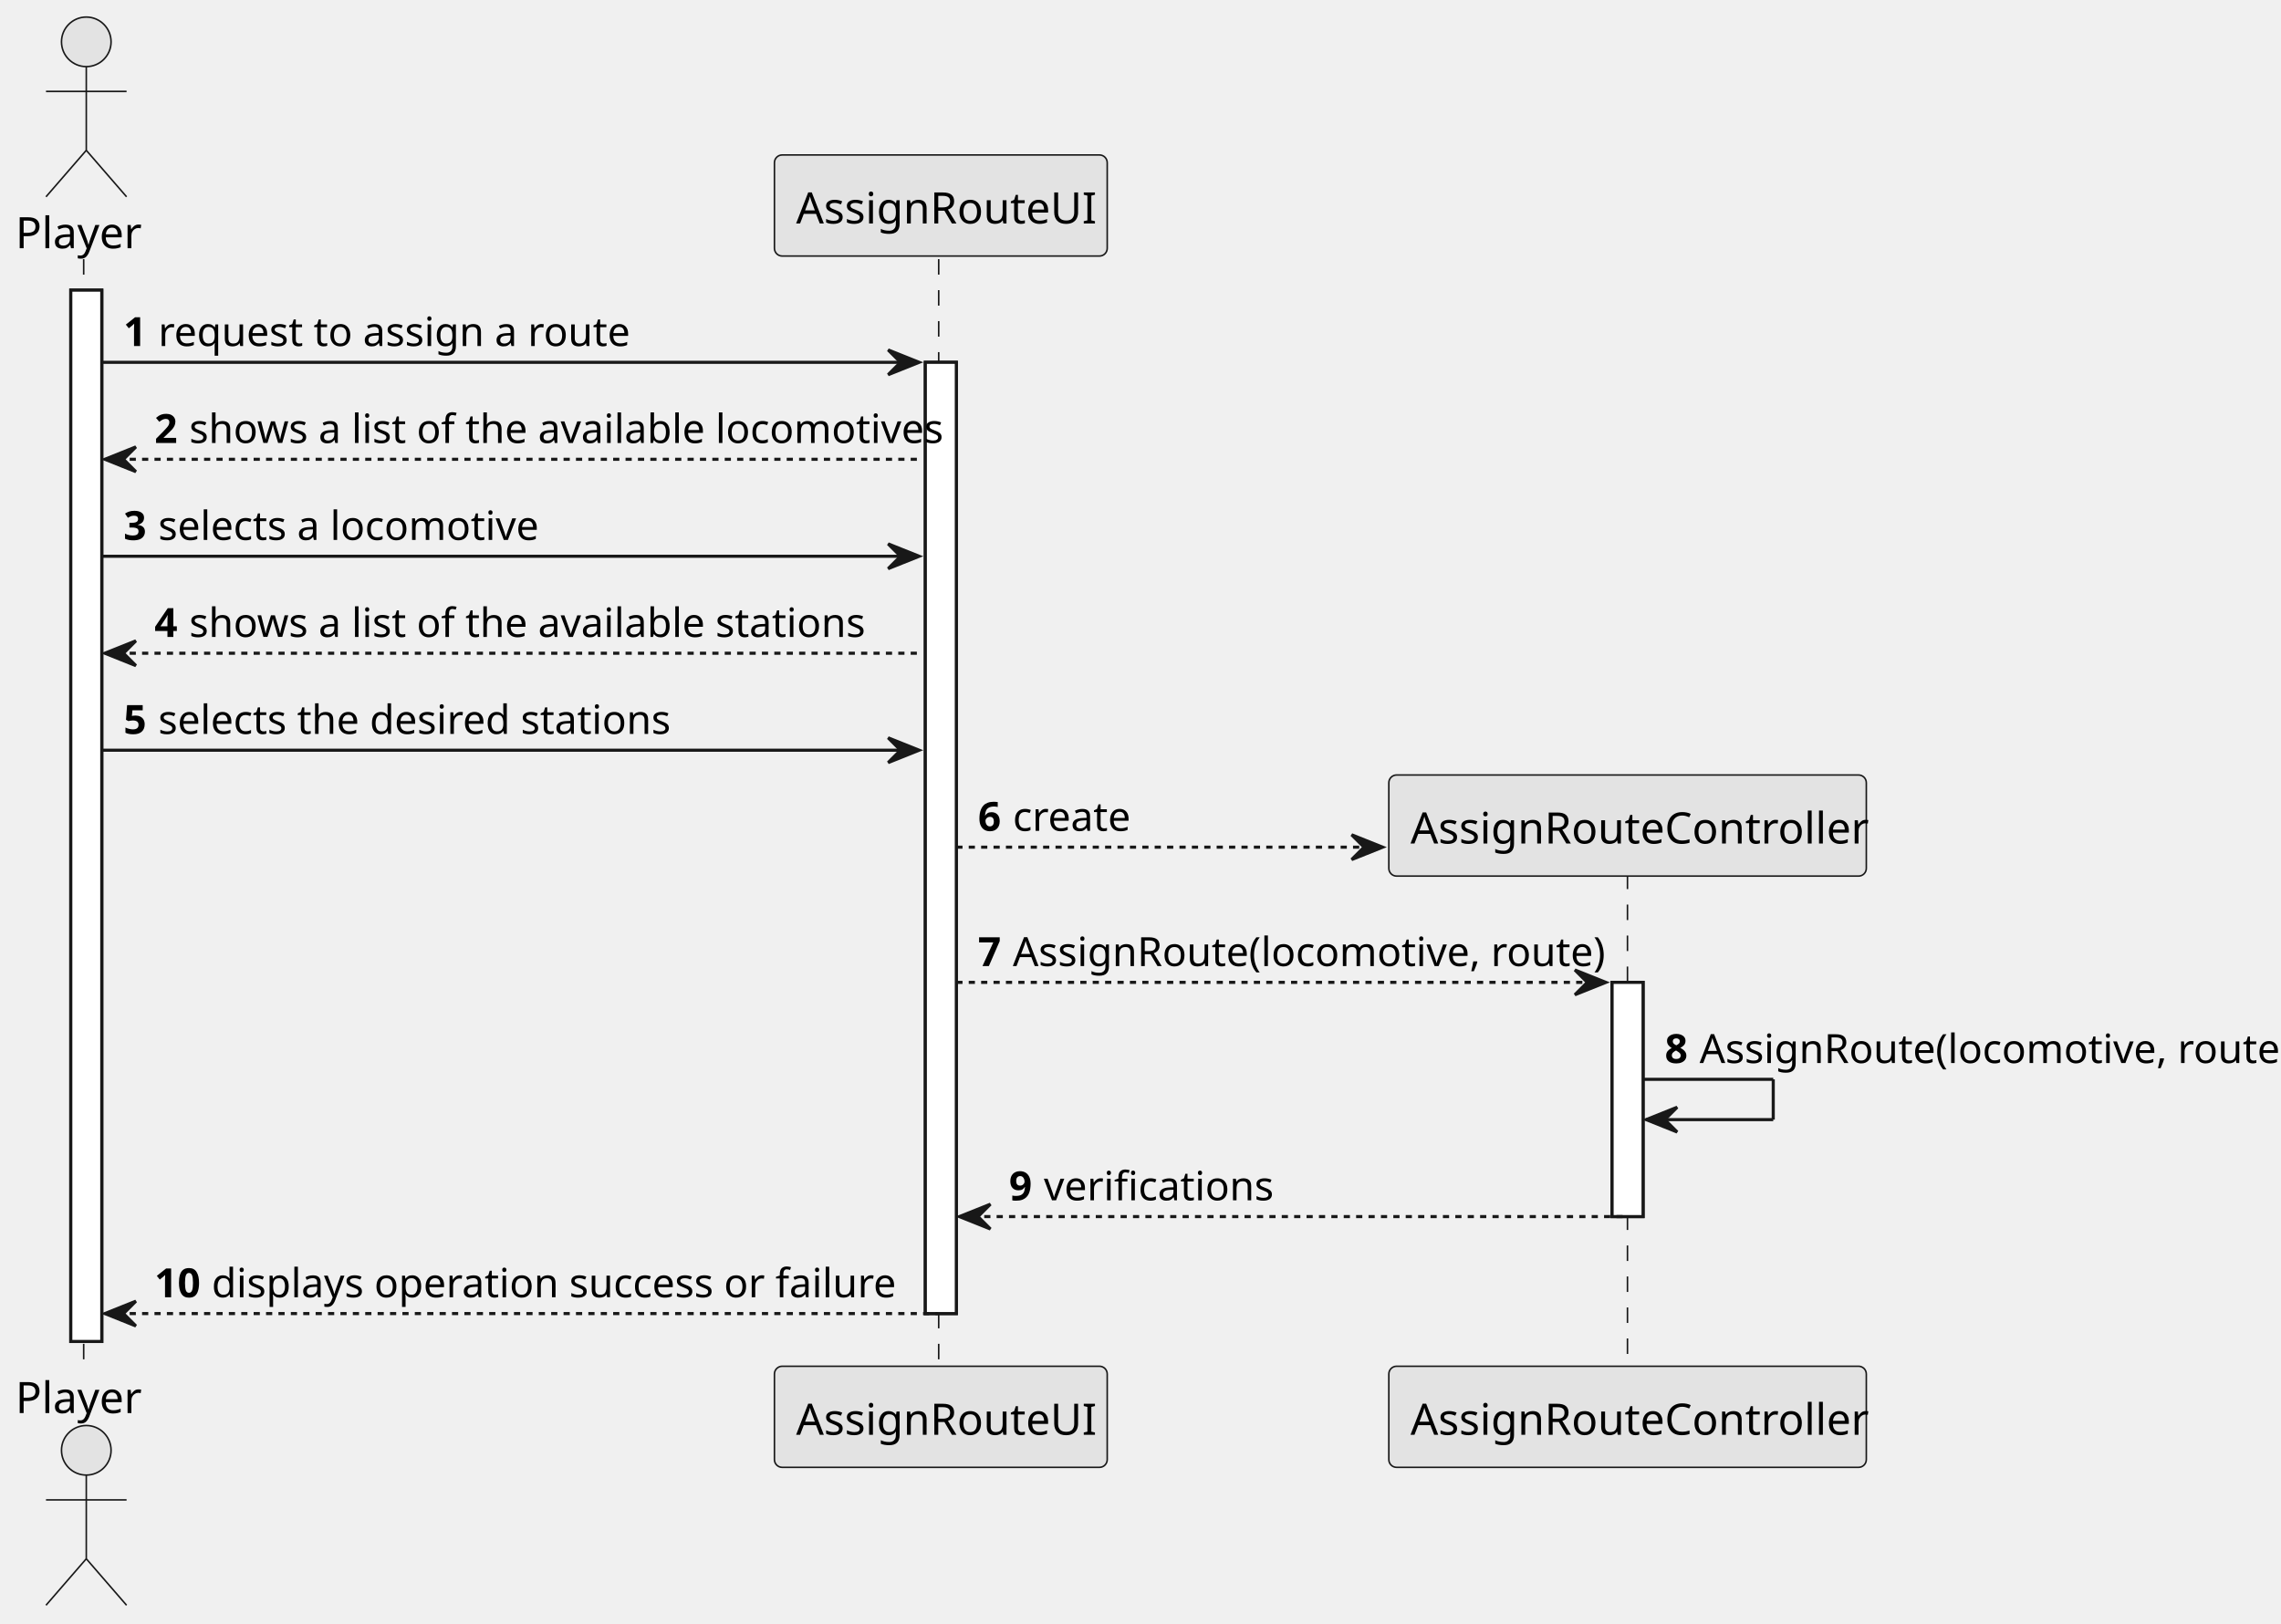
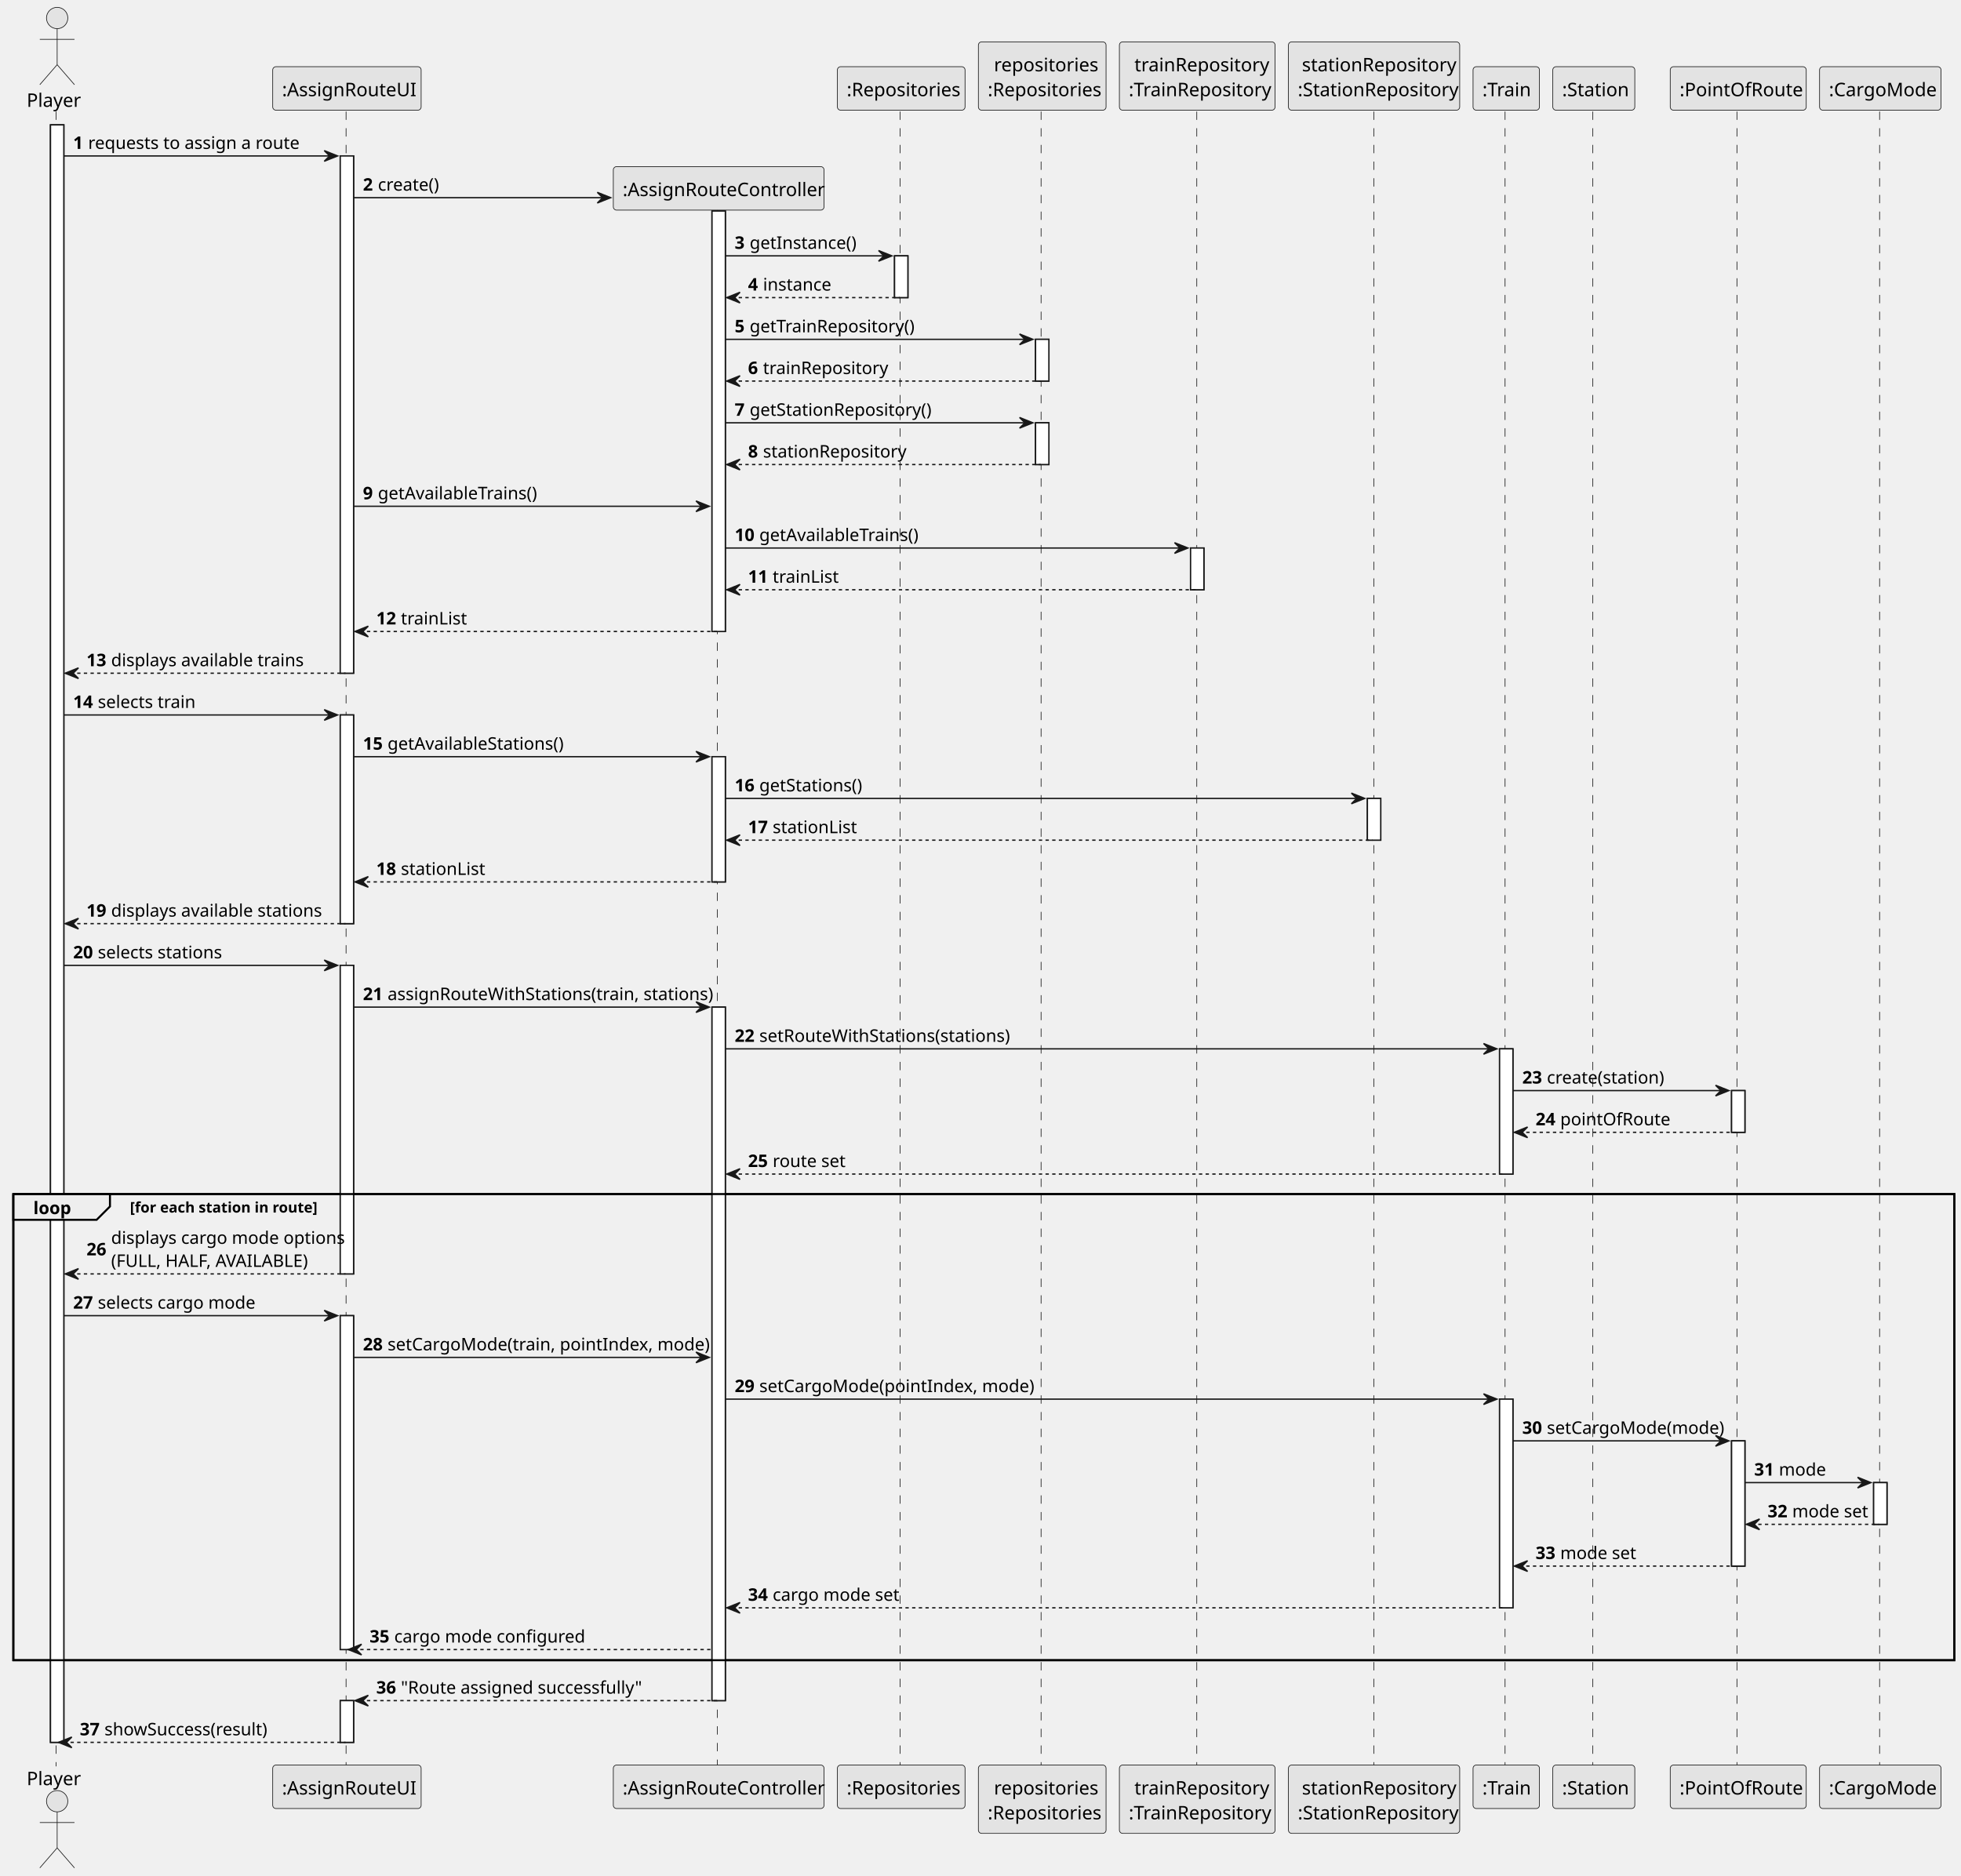
- <svg xmlns="http://www.w3.org/2000/svg" contentStyleType="text/css" height="524px" preserveAspectRatio="none" style="width:736px;height:524px;background:#FFFFFF;" version="1.1" viewBox="0 0 736 524" width="736px" zoomAndPan="magnify">
+ <svg xmlns="http://www.w3.org/2000/svg" contentStyleType="text/css" height="1125.6px" preserveAspectRatio="none" style="width:1176px;height:1125px;background:#FFFFFF;" version="1.1" viewBox="0 0 1176 1125" width="1176.8px" zoomAndPan="magnify">
  <defs />
  <g>
-     <rect fill="#FFFFFF" height="339.24" style="stroke:#181818;stroke-width:1.0;" width="10" x="22.841" y="93.621" />
-     <rect fill="#FFFFFF" height="306.949" style="stroke:#181818;stroke-width:1.0;" width="10" x="298.574" y="116.912" />
-     <rect fill="#FFFFFF" height="75.582" style="stroke:#181818;stroke-width:1.0;" width="10" x="520.163" y="316.988" />
-     <line style="stroke:#181818;stroke-width:0.5;stroke-dasharray:5.0,5.0;" x1="27" x2="27" y1="83.621" y2="441.861" />
-     <line style="stroke:#181818;stroke-width:0.5;stroke-dasharray:5.0,5.0;" x1="302.884" x2="302.884" y1="83.621" y2="441.861" />
-     <line style="stroke:#181818;stroke-width:0.5;stroke-dasharray:5.0,5.0;" x1="525.128" x2="525.128" y1="281.887" y2="441.861" />
-     <text fill="#000000" font-family="sans-serif" font-size="14" lengthAdjust="spacing" textLength="39.683" x="5" y="80.107">Player</text>
-     <ellipse cx="27.841" cy="13.5" fill="#E3E3E3" rx="8" ry="8" style="stroke:#181818;stroke-width:0.5;" />
-     <path d="M27.841,21.5 L27.841,48.5 M14.841,29.5 L40.841,29.5 M27.841,48.5 L14.841,63.5 M27.841,48.5 L40.841,63.5 " fill="none" style="stroke:#181818;stroke-width:0.5;" />
-     <text fill="#000000" font-family="sans-serif" font-size="14" lengthAdjust="spacing" textLength="39.683" x="5" y="455.969">Player</text>
-     <ellipse cx="27.841" cy="467.982" fill="#E3E3E3" rx="8" ry="8" style="stroke:#181818;stroke-width:0.5;" />
-     <path d="M27.841,475.982 L27.841,502.982 M14.841,483.982 L40.841,483.982 M27.841,502.982 L14.841,517.982 M27.841,502.982 L40.841,517.982 " fill="none" style="stroke:#181818;stroke-width:0.5;" />
-     <rect fill="#E3E3E3" height="32.621" rx="2.5" ry="2.5" style="stroke:#181818;stroke-width:0.5;" width="107.379" x="249.884" y="50" />
-     <text fill="#000000" font-family="sans-serif" font-size="14" lengthAdjust="spacing" textLength="93.379" x="256.884" y="72.107">AssignRouteUI</text>
-     <rect fill="#E3E3E3" height="32.621" rx="2.5" ry="2.5" style="stroke:#181818;stroke-width:0.5;" width="107.379" x="249.884" y="440.861" />
-     <text fill="#000000" font-family="sans-serif" font-size="14" lengthAdjust="spacing" textLength="93.379" x="256.884" y="462.969">AssignRouteUI</text>
-     <rect fill="#E3E3E3" height="32.621" rx="2.5" ry="2.5" style="stroke:#181818;stroke-width:0.5;" width="154.068" x="448.128" y="440.861" />
-     <text fill="#000000" font-family="sans-serif" font-size="14" lengthAdjust="spacing" textLength="140.068" x="455.128" y="462.969">AssignRouteController</text>
-     <rect fill="#FFFFFF" height="339.24" style="stroke:#181818;stroke-width:1.0;" width="10" x="22.841" y="93.621" />
-     <rect fill="#FFFFFF" height="306.949" style="stroke:#181818;stroke-width:1.0;" width="10" x="298.574" y="116.912" />
-     <rect fill="#FFFFFF" height="75.582" style="stroke:#181818;stroke-width:1.0;" width="10" x="520.163" y="316.988" />
-     <polygon fill="#181818" points="286.574,112.912,296.574,116.912,286.574,120.912,290.574,116.912" style="stroke:#181818;stroke-width:1.0;" />
-     <line style="stroke:#181818;stroke-width:1.0;" x1="32.841" x2="292.574" y1="116.912" y2="116.912" />
-     <text fill="#000000" font-family="sans-serif" font-size="13" font-weight="bold" lengthAdjust="spacing" textLength="7.23" x="39.841" y="111.649">1</text>
-     <text fill="#000000" font-family="sans-serif" font-size="13" lengthAdjust="spacing" textLength="143.089" x="51.071" y="111.649">request to assign a route</text>
-     <polygon fill="#181818" points="43.841,144.203,33.841,148.203,43.841,152.203,39.841,148.203" style="stroke:#181818;stroke-width:1.0;" />
-     <line style="stroke:#181818;stroke-width:1.0;stroke-dasharray:2.0,2.0;" x1="37.841" x2="297.574" y1="148.203" y2="148.203" />
-     <text fill="#000000" font-family="sans-serif" font-size="13" font-weight="bold" lengthAdjust="spacing" textLength="7.23" x="49.841" y="142.94">2</text>
-     <text fill="#000000" font-family="sans-serif" font-size="13" lengthAdjust="spacing" textLength="230.502" x="61.071" y="142.94">shows a list of the available locomotives</text>
-     <polygon fill="#181818" points="286.574,175.494,296.574,179.494,286.574,183.494,290.574,179.494" style="stroke:#181818;stroke-width:1.0;" />
-     <line style="stroke:#181818;stroke-width:1.0;" x1="32.841" x2="292.574" y1="179.494" y2="179.494" />
-     <text fill="#000000" font-family="sans-serif" font-size="13" font-weight="bold" lengthAdjust="spacing" textLength="7.23" x="39.841" y="174.231">3</text>
-     <text fill="#000000" font-family="sans-serif" font-size="13" lengthAdjust="spacing" textLength="117.051" x="51.071" y="174.231">selects a locomotive</text>
-     <polygon fill="#181818" points="43.841,206.785,33.841,210.785,43.841,214.785,39.841,210.785" style="stroke:#181818;stroke-width:1.0;" />
-     <line style="stroke:#181818;stroke-width:1.0;stroke-dasharray:2.0,2.0;" x1="37.841" x2="297.574" y1="210.785" y2="210.785" />
-     <text fill="#000000" font-family="sans-serif" font-size="13" font-weight="bold" lengthAdjust="spacing" textLength="7.23" x="49.841" y="205.523">4</text>
-     <text fill="#000000" font-family="sans-serif" font-size="13" lengthAdjust="spacing" textLength="206.667" x="61.071" y="205.523">shows a list of the available stations</text>
-     <polygon fill="#181818" points="286.574,238.076,296.574,242.076,286.574,246.076,290.574,242.076" style="stroke:#181818;stroke-width:1.0;" />
-     <line style="stroke:#181818;stroke-width:1.0;" x1="32.841" x2="292.574" y1="242.076" y2="242.076" />
-     <text fill="#000000" font-family="sans-serif" font-size="13" font-weight="bold" lengthAdjust="spacing" textLength="7.23" x="39.841" y="236.814">5</text>
-     <text fill="#000000" font-family="sans-serif" font-size="13" lengthAdjust="spacing" textLength="156.806" x="51.071" y="236.814">selects the desired stations</text>
-     <polygon fill="#181818" points="436.128,269.367,446.128,273.367,436.128,277.367,440.128,273.367" style="stroke:#181818;stroke-width:1.0;" />
-     <line style="stroke:#181818;stroke-width:1.0;stroke-dasharray:2.0,2.0;" x1="308.574" x2="442.128" y1="273.367" y2="273.367" />
-     <text fill="#000000" font-family="sans-serif" font-size="13" font-weight="bold" lengthAdjust="spacing" textLength="7.23" x="315.574" y="268.104">6</text>
-     <text fill="#000000" font-family="sans-serif" font-size="13" lengthAdjust="spacing" textLength="36.131" x="326.804" y="268.104">create</text>
-     <rect fill="#E3E3E3" height="32.621" rx="2.5" ry="2.5" style="stroke:#181818;stroke-width:0.5;" width="154.068" x="448.128" y="250.076" />
-     <text fill="#000000" font-family="sans-serif" font-size="14" lengthAdjust="spacing" textLength="140.068" x="455.128" y="272.184">AssignRouteController</text>
-     <polygon fill="#181818" points="508.163,312.988,518.163,316.988,508.163,320.988,512.163,316.988" style="stroke:#181818;stroke-width:1.0;" />
-     <line style="stroke:#181818;stroke-width:1.0;stroke-dasharray:2.0,2.0;" x1="308.574" x2="514.163" y1="316.988" y2="316.988" />
-     <text fill="#000000" font-family="sans-serif" font-size="13" font-weight="bold" lengthAdjust="spacing" textLength="7.23" x="315.574" y="311.726">7</text>
-     <text fill="#000000" font-family="sans-serif" font-size="13" lengthAdjust="spacing" textLength="181.359" x="326.804" y="311.726">AssignRoute(locomotive, route)</text>
-     <line style="stroke:#181818;stroke-width:1.0;" x1="530.163" x2="572.163" y1="348.279" y2="348.279" />
-     <line style="stroke:#181818;stroke-width:1.0;" x1="572.163" x2="572.163" y1="348.279" y2="361.279" />
-     <line style="stroke:#181818;stroke-width:1.0;" x1="531.163" x2="572.163" y1="361.279" y2="361.279" />
-     <polygon fill="#181818" points="541.163,357.279,531.163,361.279,541.163,365.279,537.163,361.279" style="stroke:#181818;stroke-width:1.0;" />
-     <text fill="#000000" font-family="sans-serif" font-size="13" font-weight="bold" lengthAdjust="spacing" textLength="7.23" x="537.163" y="343.017">8</text>
-     <text fill="#000000" font-family="sans-serif" font-size="13" lengthAdjust="spacing" textLength="181.359" x="548.393" y="343.017">AssignRoute(locomotive, route)</text>
-     <polygon fill="#181818" points="319.574,388.57,309.574,392.57,319.574,396.57,315.574,392.57" style="stroke:#181818;stroke-width:1.0;" />
-     <line style="stroke:#181818;stroke-width:1.0;stroke-dasharray:2.0,2.0;" x1="313.574" x2="524.163" y1="392.57" y2="392.57" />
-     <text fill="#000000" font-family="sans-serif" font-size="13" font-weight="bold" lengthAdjust="spacing" textLength="7.23" x="325.574" y="387.308">9</text>
-     <text fill="#000000" font-family="sans-serif" font-size="13" lengthAdjust="spacing" textLength="68.637" x="336.804" y="387.308">verifications</text>
-     <polygon fill="#181818" points="43.841,419.861,33.841,423.861,43.841,427.861,39.841,423.861" style="stroke:#181818;stroke-width:1.0;" />
-     <line style="stroke:#181818;stroke-width:1.0;stroke-dasharray:2.0,2.0;" x1="37.841" x2="302.574" y1="423.861" y2="423.861" />
-     <text fill="#000000" font-family="sans-serif" font-size="13" font-weight="bold" lengthAdjust="spacing" textLength="14.46" x="49.841" y="418.599">10</text>
-     <text fill="#000000" font-family="sans-serif" font-size="13" lengthAdjust="spacing" textLength="209.549" x="68.301" y="418.599">displays operation success or failure</text>
+     <rect fill="#FFFFFF" height="970.144" style="stroke:#181818;stroke-width:0.8;" width="8" x="30.273" y="74.897" />
+     <rect fill="#FFFFFF" height="310.258" style="stroke:#181818;stroke-width:0.8;" width="8" x="204.049" y="93.53" />
+     <rect fill="#FFFFFF" height="125.164" style="stroke:#181818;stroke-width:0.8;" width="8" x="204.049" y="428.82" />
+     <rect fill="#FFFFFF" height="185.062" style="stroke:#181818;stroke-width:0.8;" width="8" x="204.049" y="579.017" />
+     <rect fill="#FFFFFF" height="200.262" style="stroke:#181818;stroke-width:0.8;" width="8" x="204.049" y="789.112" />
+     <rect fill="#FFFFFF" height="25.033" style="stroke:#181818;stroke-width:0.8;" width="8" x="204.049" y="1020.008" />
+     <rect fill="#FFFFFF" height="252.192" style="stroke:#181818;stroke-width:0.8;" width="8" x="426.988" y="126.562" />
+     <rect fill="#FFFFFF" height="75.098" style="stroke:#181818;stroke-width:0.8;" width="8" x="426.988" y="453.853" />
+     <rect fill="#FFFFFF" height="415.958" style="stroke:#181818;stroke-width:0.8;" width="8" x="426.988" y="604.05" />
+     <rect fill="#FFFFFF" height="25.033" style="stroke:#181818;stroke-width:0.8;" width="8" x="536.452" y="153.459" />
+     <rect fill="#FFFFFF" height="25.033" style="stroke:#181818;stroke-width:0.8;" width="8" x="621.014" y="203.525" />
+     <rect fill="#FFFFFF" height="25.033" style="stroke:#181818;stroke-width:0.8;" width="8" x="621.014" y="253.591" />
+     <rect fill="#FFFFFF" height="25.033" style="stroke:#181818;stroke-width:0.8;" width="8" x="713.977" y="328.689" />
+     <rect fill="#FFFFFF" height="25.033" style="stroke:#181818;stroke-width:0.8;" width="8" x="820.015" y="478.886" />
+     <rect fill="#FFFFFF" height="75.098" style="stroke:#181818;stroke-width:0.8;" width="8" x="899.287" y="629.083" />
+     <rect fill="#FFFFFF" height="125.164" style="stroke:#181818;stroke-width:0.8;" width="8" x="899.287" y="839.178" />
+     <rect fill="#FFFFFF" height="25.033" style="stroke:#181818;stroke-width:0.8;" width="8" x="1038.411" y="654.116" />
+     <rect fill="#FFFFFF" height="75.098" style="stroke:#181818;stroke-width:0.8;" width="8" x="1038.411" y="864.211" />
+     <rect fill="#FFFFFF" height="25.033" style="stroke:#181818;stroke-width:0.8;" width="8" x="1123.602" y="889.244" />
+     <rect fill="none" height="279.594" style="stroke:#000000;stroke-width:1.2;" width="1164.019" x="8" y="716.181" />
+     <line style="stroke:#181818;stroke-width:0.4;stroke-dasharray:5.0,5.0;" x1="33.6" x2="33.6" y1="66.897" y2="1059.441" />
+     <line style="stroke:#181818;stroke-width:0.4;stroke-dasharray:5.0,5.0;" x1="207.541" x2="207.541" y1="66.897" y2="1059.441" />
+     <line style="stroke:#181818;stroke-width:0.4;stroke-dasharray:5.0,5.0;" x1="430.204" x2="430.204" y1="125.378" y2="1059.441" />
+     <line style="stroke:#181818;stroke-width:0.4;stroke-dasharray:5.0,5.0;" x1="539.771" x2="539.771" y1="66.897" y2="1059.441" />
+     <line style="stroke:#181818;stroke-width:0.4;stroke-dasharray:5.0,5.0;" x1="624.333" x2="624.333" y1="66.897" y2="1059.441" />
+     <line style="stroke:#181818;stroke-width:0.4;stroke-dasharray:5.0,5.0;" x1="717.696" x2="717.696" y1="66.897" y2="1059.441" />
+     <line style="stroke:#181818;stroke-width:0.4;stroke-dasharray:5.0,5.0;" x1="823.858" x2="823.858" y1="66.897" y2="1059.441" />
+     <line style="stroke:#181818;stroke-width:0.4;stroke-dasharray:5.0,5.0;" x1="902.572" x2="902.572" y1="66.897" y2="1059.441" />
+     <line style="stroke:#181818;stroke-width:0.4;stroke-dasharray:5.0,5.0;" x1="955.201" x2="955.201" y1="66.897" y2="1059.441" />
+     <line style="stroke:#181818;stroke-width:0.4;stroke-dasharray:5.0,5.0;" x1="1041.636" x2="1041.636" y1="66.897" y2="1059.441" />
+     <line style="stroke:#181818;stroke-width:0.4;stroke-dasharray:5.0,5.0;" x1="1127.186" x2="1127.186" y1="66.897" y2="1059.441" />
+     <text fill="#000000" font-family="sans-serif" font-size="11.2" lengthAdjust="spacing" textLength="31.746" x="16" y="64.086">Player</text>
+     <ellipse cx="34.273" cy="10.8" fill="#E3E3E3" rx="6.4" ry="6.4" style="stroke:#181818;stroke-width:0.4;" />
+     <path d="M34.273,17.2 L34.273,38.8 M23.873,23.6 L44.673,23.6 M34.273,38.8 L23.873,50.8 M34.273,38.8 L44.673,50.8 " fill="none" style="stroke:#181818;stroke-width:0.4;" />
+     <text fill="#000000" font-family="sans-serif" font-size="11.2" lengthAdjust="spacing" textLength="31.746" x="16" y="1070.727">Player</text>
+     <ellipse cx="34.273" cy="1080.338" fill="#E3E3E3" rx="6.4" ry="6.4" style="stroke:#181818;stroke-width:0.4;" />
+     <path d="M34.273,1086.737 L34.273,1108.338 M23.873,1093.138 L44.673,1093.138 M34.273,1108.338 L23.873,1120.338 M34.273,1108.338 L44.673,1120.338 " fill="none" style="stroke:#181818;stroke-width:0.4;" />
+     <rect fill="#E3E3E3" height="26.097" rx="2" ry="2" style="stroke:#181818;stroke-width:0.4;" width="89.015" x="163.541" y="40" />
+     <text fill="#000000" font-family="sans-serif" font-size="11.2" lengthAdjust="spacing" textLength="77.815" x="169.141" y="57.686">:AssignRouteUI</text>
+     <rect fill="#E3E3E3" height="26.097" rx="2" ry="2" style="stroke:#181818;stroke-width:0.4;" width="89.015" x="163.541" y="1058.641" />
+     <text fill="#000000" font-family="sans-serif" font-size="11.2" lengthAdjust="spacing" textLength="77.815" x="169.141" y="1076.327">:AssignRouteUI</text>
+     <rect fill="#E3E3E3" height="26.097" rx="2" ry="2" style="stroke:#181818;stroke-width:0.4;" width="126.366" x="367.804" y="1058.641" />
+     <text fill="#000000" font-family="sans-serif" font-size="11.2" lengthAdjust="spacing" textLength="115.166" x="373.404" y="1076.327">:AssignRouteController</text>
+     <rect fill="#E3E3E3" height="26.097" rx="2" ry="2" style="stroke:#181818;stroke-width:0.4;" width="76.562" x="502.171" y="40" />
+     <text fill="#000000" font-family="sans-serif" font-size="11.2" lengthAdjust="spacing" textLength="65.362" x="507.771" y="57.686">:Repositories</text>
+     <rect fill="#E3E3E3" height="26.097" rx="2" ry="2" style="stroke:#181818;stroke-width:0.4;" width="76.562" x="502.171" y="1058.641" />
+     <text fill="#000000" font-family="sans-serif" font-size="11.2" lengthAdjust="spacing" textLength="65.362" x="507.771" y="1076.327">:Repositories</text>
+     <rect fill="#E3E3E3" height="40.994" rx="2" ry="2" style="stroke:#181818;stroke-width:0.4;" width="76.562" x="586.733" y="25.103" />
+     <text fill="#000000" font-family="sans-serif" font-size="11.2" lengthAdjust="spacing" textLength="57.892" x="596.068" y="42.789">repositories</text>
+     <text fill="#000000" font-family="sans-serif" font-size="11.2" lengthAdjust="spacing" textLength="65.362" x="592.333" y="57.686">:Repositories</text>
+     <rect fill="#E3E3E3" height="40.994" rx="2" ry="2" style="stroke:#181818;stroke-width:0.4;" width="76.562" x="586.733" y="1058.641" />
+     <text fill="#000000" font-family="sans-serif" font-size="11.2" lengthAdjust="spacing" textLength="57.892" x="596.068" y="1076.327">repositories</text>
+     <text fill="#000000" font-family="sans-serif" font-size="11.2" lengthAdjust="spacing" textLength="65.362" x="592.333" y="1091.223">:Repositories</text>
+     <rect fill="#E3E3E3" height="40.994" rx="2" ry="2" style="stroke:#181818;stroke-width:0.4;" width="93.362" x="671.296" y="25.103" />
+     <text fill="#000000" font-family="sans-serif" font-size="11.2" lengthAdjust="spacing" textLength="75.321" x="680.316" y="42.789">trainRepository</text>
+     <text fill="#000000" font-family="sans-serif" font-size="11.2" lengthAdjust="spacing" textLength="82.162" x="676.896" y="57.686">:TrainRepository</text>
+     <rect fill="#E3E3E3" height="40.994" rx="2" ry="2" style="stroke:#181818;stroke-width:0.4;" width="93.362" x="671.296" y="1058.641" />
+     <text fill="#000000" font-family="sans-serif" font-size="11.2" lengthAdjust="spacing" textLength="75.321" x="680.316" y="1076.327">trainRepository</text>
+     <text fill="#000000" font-family="sans-serif" font-size="11.2" lengthAdjust="spacing" textLength="82.162" x="676.896" y="1091.223">:TrainRepository</text>
+     <rect fill="#E3E3E3" height="40.994" rx="2" ry="2" style="stroke:#181818;stroke-width:0.4;" width="102.714" x="772.658" y="25.103" />
+     <text fill="#000000" font-family="sans-serif" font-size="11.2" lengthAdjust="spacing" textLength="86.532" x="780.749" y="42.789">stationRepository</text>
+     <text fill="#000000" font-family="sans-serif" font-size="11.2" lengthAdjust="spacing" textLength="91.514" x="778.258" y="57.686">:StationRepository</text>
+     <rect fill="#E3E3E3" height="40.994" rx="2" ry="2" style="stroke:#181818;stroke-width:0.4;" width="102.714" x="772.658" y="1058.641" />
+     <text fill="#000000" font-family="sans-serif" font-size="11.2" lengthAdjust="spacing" textLength="86.532" x="780.749" y="1076.327">stationRepository</text>
+     <text fill="#000000" font-family="sans-serif" font-size="11.2" lengthAdjust="spacing" textLength="91.514" x="778.258" y="1091.223">:StationRepository</text>
+     <rect fill="#E3E3E3" height="26.097" rx="2" ry="2" style="stroke:#181818;stroke-width:0.4;" width="39.829" x="883.372" y="40" />
+     <text fill="#000000" font-family="sans-serif" font-size="11.2" lengthAdjust="spacing" textLength="28.629" x="888.972" y="57.686">:Train</text>
+     <rect fill="#E3E3E3" height="26.097" rx="2" ry="2" style="stroke:#181818;stroke-width:0.4;" width="39.829" x="883.372" y="1058.641" />
+     <text fill="#000000" font-family="sans-serif" font-size="11.2" lengthAdjust="spacing" textLength="28.629" x="888.972" y="1076.327">:Train</text>
+     <rect fill="#E3E3E3" height="26.097" rx="2" ry="2" style="stroke:#181818;stroke-width:0.4;" width="49.181" x="931.201" y="40" />
+     <text fill="#000000" font-family="sans-serif" font-size="11.2" lengthAdjust="spacing" textLength="37.98" x="936.801" y="57.686">:Station</text>
+     <rect fill="#E3E3E3" height="26.097" rx="2" ry="2" style="stroke:#181818;stroke-width:0.4;" width="49.181" x="931.201" y="1058.641" />
+     <text fill="#000000" font-family="sans-serif" font-size="11.2" lengthAdjust="spacing" textLength="37.98" x="936.801" y="1076.327">:Station</text>
+     <rect fill="#E3E3E3" height="26.097" rx="2" ry="2" style="stroke:#181818;stroke-width:0.4;" width="81.55" x="1001.636" y="40" />
+     <text fill="#000000" font-family="sans-serif" font-size="11.2" lengthAdjust="spacing" textLength="70.35" x="1007.236" y="57.686">:PointOfRoute</text>
+     <rect fill="#E3E3E3" height="26.097" rx="2" ry="2" style="stroke:#181818;stroke-width:0.4;" width="81.55" x="1001.636" y="1058.641" />
+     <text fill="#000000" font-family="sans-serif" font-size="11.2" lengthAdjust="spacing" textLength="70.35" x="1007.236" y="1076.327">:PointOfRoute</text>
+     <rect fill="#E3E3E3" height="26.097" rx="2" ry="2" style="stroke:#181818;stroke-width:0.4;" width="72.833" x="1091.186" y="40" />
+     <text fill="#000000" font-family="sans-serif" font-size="11.2" lengthAdjust="spacing" textLength="61.633" x="1096.786" y="57.686">:CargoMode</text>
+     <rect fill="#E3E3E3" height="26.097" rx="2" ry="2" style="stroke:#181818;stroke-width:0.4;" width="72.833" x="1091.186" y="1058.641" />
+     <text fill="#000000" font-family="sans-serif" font-size="11.2" lengthAdjust="spacing" textLength="61.633" x="1096.786" y="1076.327">:CargoMode</text>
+     <rect fill="#FFFFFF" height="970.144" style="stroke:#181818;stroke-width:0.8;" width="8" x="30.273" y="74.897" />
+     <rect fill="#FFFFFF" height="310.258" style="stroke:#181818;stroke-width:0.8;" width="8" x="204.049" y="93.53" />
+     <rect fill="#FFFFFF" height="125.164" style="stroke:#181818;stroke-width:0.8;" width="8" x="204.049" y="428.82" />
+     <rect fill="#FFFFFF" height="185.062" style="stroke:#181818;stroke-width:0.8;" width="8" x="204.049" y="579.017" />
+     <rect fill="#FFFFFF" height="200.262" style="stroke:#181818;stroke-width:0.8;" width="8" x="204.049" y="789.112" />
+     <rect fill="#FFFFFF" height="25.033" style="stroke:#181818;stroke-width:0.8;" width="8" x="204.049" y="1020.008" />
+     <rect fill="#FFFFFF" height="252.192" style="stroke:#181818;stroke-width:0.8;" width="8" x="426.988" y="126.562" />
+     <rect fill="#FFFFFF" height="75.098" style="stroke:#181818;stroke-width:0.8;" width="8" x="426.988" y="453.853" />
+     <rect fill="#FFFFFF" height="415.958" style="stroke:#181818;stroke-width:0.8;" width="8" x="426.988" y="604.05" />
+     <rect fill="#FFFFFF" height="25.033" style="stroke:#181818;stroke-width:0.8;" width="8" x="536.452" y="153.459" />
+     <rect fill="#FFFFFF" height="25.033" style="stroke:#181818;stroke-width:0.8;" width="8" x="621.014" y="203.525" />
+     <rect fill="#FFFFFF" height="25.033" style="stroke:#181818;stroke-width:0.8;" width="8" x="621.014" y="253.591" />
+     <rect fill="#FFFFFF" height="25.033" style="stroke:#181818;stroke-width:0.8;" width="8" x="713.977" y="328.689" />
+     <rect fill="#FFFFFF" height="25.033" style="stroke:#181818;stroke-width:0.8;" width="8" x="820.015" y="478.886" />
+     <rect fill="#FFFFFF" height="75.098" style="stroke:#181818;stroke-width:0.8;" width="8" x="899.287" y="629.083" />
+     <rect fill="#FFFFFF" height="125.164" style="stroke:#181818;stroke-width:0.8;" width="8" x="899.287" y="839.178" />
+     <rect fill="#FFFFFF" height="25.033" style="stroke:#181818;stroke-width:0.8;" width="8" x="1038.411" y="654.116" />
+     <rect fill="#FFFFFF" height="75.098" style="stroke:#181818;stroke-width:0.8;" width="8" x="1038.411" y="864.211" />
+     <rect fill="#FFFFFF" height="25.033" style="stroke:#181818;stroke-width:0.8;" width="8" x="1123.602" y="889.244" />
+     <polygon fill="#181818" points="194.449,90.33,202.449,93.53,194.449,96.73,197.649,93.53" style="stroke:#181818;stroke-width:0.8;" />
+     <line style="stroke:#181818;stroke-width:0.8;" x1="38.273" x2="199.249" y1="93.53" y2="93.53" />
+     <text fill="#000000" font-family="sans-serif" font-size="10.4" font-weight="bold" lengthAdjust="spacing" textLength="5.784" x="43.873" y="89.32">1</text>
+     <text fill="#000000" font-family="sans-serif" font-size="10.4" lengthAdjust="spacing" textLength="119.671" x="52.857" y="89.32">requests to assign a route</text>
+     <polygon fill="#181818" points="358.204,115.362,366.204,118.562,358.204,121.763,361.404,118.562" style="stroke:#181818;stroke-width:0.8;" />
+     <line style="stroke:#181818;stroke-width:0.8;" x1="212.049" x2="363.004" y1="118.562" y2="118.562" />
+     <text fill="#000000" font-family="sans-serif" font-size="10.4" font-weight="bold" lengthAdjust="spacing" textLength="5.784" x="217.649" y="114.352">2</text>
+     <text fill="#000000" font-family="sans-serif" font-size="10.4" lengthAdjust="spacing" textLength="35.831" x="226.633" y="114.352">create()</text>
+     <rect fill="#E3E3E3" height="26.097" rx="2" ry="2" style="stroke:#181818;stroke-width:0.4;" width="126.366" x="367.804" y="99.93" />
+     <text fill="#000000" font-family="sans-serif" font-size="11.2" lengthAdjust="spacing" textLength="115.166" x="373.404" y="117.616">:AssignRouteController</text>
+     <polygon fill="#181818" points="526.852,150.259,534.852,153.459,526.852,156.659,530.052,153.459" style="stroke:#181818;stroke-width:0.8;" />
+     <line style="stroke:#181818;stroke-width:0.8;" x1="434.988" x2="531.652" y1="153.459" y2="153.459" />
+     <text fill="#000000" font-family="sans-serif" font-size="10.4" font-weight="bold" lengthAdjust="spacing" textLength="5.784" x="440.587" y="149.249">3</text>
+     <text fill="#000000" font-family="sans-serif" font-size="10.4" lengthAdjust="spacing" textLength="60.699" x="449.572" y="149.249">getInstance()</text>
+     <polygon fill="#181818" points="443.788,175.292,435.788,178.492,443.788,181.692,440.587,178.492" style="stroke:#181818;stroke-width:0.8;" />
+     <line style="stroke:#181818;stroke-width:0.8;stroke-dasharray:2.0,2.0;" x1="438.988" x2="539.652" y1="178.492" y2="178.492" />
+     <text fill="#000000" font-family="sans-serif" font-size="10.4" font-weight="bold" lengthAdjust="spacing" textLength="5.784" x="448.587" y="174.282">4</text>
+     <text fill="#000000" font-family="sans-serif" font-size="10.4" lengthAdjust="spacing" textLength="38.736" x="457.572" y="174.282">instance</text>
+     <polygon fill="#181818" points="611.414,200.325,619.414,203.525,611.414,206.725,614.615,203.525" style="stroke:#181818;stroke-width:0.8;" />
+     <line style="stroke:#181818;stroke-width:0.8;" x1="434.988" x2="616.215" y1="203.525" y2="203.525" />
+     <text fill="#000000" font-family="sans-serif" font-size="10.4" font-weight="bold" lengthAdjust="spacing" textLength="5.784" x="440.587" y="199.315">5</text>
+     <text fill="#000000" font-family="sans-serif" font-size="10.4" lengthAdjust="spacing" textLength="94.788" x="449.572" y="199.315">getTrainRepository()</text>
+     <polygon fill="#181818" points="443.788,225.358,435.788,228.558,443.788,231.758,440.587,228.558" style="stroke:#181818;stroke-width:0.8;" />
+     <line style="stroke:#181818;stroke-width:0.8;stroke-dasharray:2.0,2.0;" x1="438.988" x2="624.215" y1="228.558" y2="228.558" />
+     <text fill="#000000" font-family="sans-serif" font-size="10.4" font-weight="bold" lengthAdjust="spacing" textLength="5.784" x="448.587" y="224.348">6</text>
+     <text fill="#000000" font-family="sans-serif" font-size="10.4" lengthAdjust="spacing" textLength="69.941" x="457.572" y="224.348">trainRepository</text>
+     <polygon fill="#181818" points="611.414,250.391,619.414,253.591,611.414,256.791,614.615,253.591" style="stroke:#181818;stroke-width:0.8;" />
+     <line style="stroke:#181818;stroke-width:0.8;" x1="434.988" x2="616.215" y1="253.591" y2="253.591" />
+     <text fill="#000000" font-family="sans-serif" font-size="10.4" font-weight="bold" lengthAdjust="spacing" textLength="5.784" x="440.587" y="249.381">7</text>
+     <text fill="#000000" font-family="sans-serif" font-size="10.4" lengthAdjust="spacing" textLength="103.472" x="449.572" y="249.381">getStationRepository()</text>
+     <polygon fill="#181818" points="443.788,275.423,435.788,278.623,443.788,281.823,440.587,278.623" style="stroke:#181818;stroke-width:0.8;" />
+     <line style="stroke:#181818;stroke-width:0.8;stroke-dasharray:2.0,2.0;" x1="438.988" x2="624.215" y1="278.623" y2="278.623" />
+     <text fill="#000000" font-family="sans-serif" font-size="10.4" font-weight="bold" lengthAdjust="spacing" textLength="5.784" x="448.587" y="274.413">8</text>
+     <text fill="#000000" font-family="sans-serif" font-size="10.4" lengthAdjust="spacing" textLength="80.351" x="457.572" y="274.413">stationRepository</text>
+     <polygon fill="#181818" points="417.387,300.456,425.387,303.656,417.387,306.856,420.587,303.656" style="stroke:#181818;stroke-width:0.8;" />
+     <line style="stroke:#181818;stroke-width:0.8;" x1="212.049" x2="422.188" y1="303.656" y2="303.656" />
+     <text fill="#000000" font-family="sans-serif" font-size="10.4" font-weight="bold" lengthAdjust="spacing" textLength="5.784" x="217.649" y="299.446">9</text>
+     <text fill="#000000" font-family="sans-serif" font-size="10.4" lengthAdjust="spacing" textLength="92.483" x="226.633" y="299.446">getAvailableTrains()</text>
+     <polygon fill="#181818" points="704.377,325.489,712.377,328.689,704.377,331.889,707.577,328.689" style="stroke:#181818;stroke-width:0.8;" />
+     <line style="stroke:#181818;stroke-width:0.8;" x1="434.988" x2="709.177" y1="328.689" y2="328.689" />
+     <text fill="#000000" font-family="sans-serif" font-size="10.4" font-weight="bold" lengthAdjust="spacing" textLength="11.568" x="440.587" y="324.479">10</text>
+     <text fill="#000000" font-family="sans-serif" font-size="10.4" lengthAdjust="spacing" textLength="92.483" x="455.356" y="324.479">getAvailableTrains()</text>
+     <polygon fill="#181818" points="443.788,350.522,435.788,353.722,443.788,356.922,440.587,353.722" style="stroke:#181818;stroke-width:0.8;" />
+     <line style="stroke:#181818;stroke-width:0.8;stroke-dasharray:2.0,2.0;" x1="438.988" x2="717.177" y1="353.722" y2="353.722" />
+     <text fill="#000000" font-family="sans-serif" font-size="10.4" font-weight="bold" lengthAdjust="spacing" textLength="11.568" x="448.587" y="349.512">11</text>
+     <text fill="#000000" font-family="sans-serif" font-size="10.4" lengthAdjust="spacing" textLength="36.415" x="463.356" y="349.512">trainList</text>
+     <polygon fill="#181818" points="220.849,375.555,212.849,378.755,220.849,381.955,217.649,378.755" style="stroke:#181818;stroke-width:0.8;" />
+     <line style="stroke:#181818;stroke-width:0.8;stroke-dasharray:2.0,2.0;" x1="216.049" x2="430.188" y1="378.755" y2="378.755" />
+     <text fill="#000000" font-family="sans-serif" font-size="10.4" font-weight="bold" lengthAdjust="spacing" textLength="11.568" x="225.649" y="374.545">12</text>
+     <text fill="#000000" font-family="sans-serif" font-size="10.4" lengthAdjust="spacing" textLength="36.415" x="240.417" y="374.545">trainList</text>
+     <polygon fill="#181818" points="47.073,400.587,39.073,403.788,47.073,406.988,43.873,403.788" style="stroke:#181818;stroke-width:0.8;" />
+     <line style="stroke:#181818;stroke-width:0.8;stroke-dasharray:2.0,2.0;" x1="42.273" x2="207.249" y1="403.788" y2="403.788" />
+     <text fill="#000000" font-family="sans-serif" font-size="10.4" font-weight="bold" lengthAdjust="spacing" textLength="11.568" x="51.873" y="399.577">13</text>
+     <text fill="#000000" font-family="sans-serif" font-size="10.4" lengthAdjust="spacing" textLength="109.835" x="66.641" y="399.577">displays available trains</text>
+     <polygon fill="#181818" points="194.449,425.62,202.449,428.82,194.449,432.02,197.649,428.82" style="stroke:#181818;stroke-width:0.8;" />
+     <line style="stroke:#181818;stroke-width:0.8;" x1="38.273" x2="199.249" y1="428.82" y2="428.82" />
+     <text fill="#000000" font-family="sans-serif" font-size="10.4" font-weight="bold" lengthAdjust="spacing" textLength="11.568" x="43.873" y="424.61">14</text>
+     <text fill="#000000" font-family="sans-serif" font-size="10.4" lengthAdjust="spacing" textLength="55.489" x="58.641" y="424.61">selects train</text>
+     <polygon fill="#181818" points="417.387,450.653,425.387,453.853,417.387,457.053,420.587,453.853" style="stroke:#181818;stroke-width:0.8;" />
+     <line style="stroke:#181818;stroke-width:0.8;" x1="212.049" x2="422.188" y1="453.853" y2="453.853" />
+     <text fill="#000000" font-family="sans-serif" font-size="10.4" font-weight="bold" lengthAdjust="spacing" textLength="11.568" x="217.649" y="449.643">15</text>
+     <text fill="#000000" font-family="sans-serif" font-size="10.4" lengthAdjust="spacing" textLength="101.166" x="232.417" y="449.643">getAvailableStations()</text>
+     <polygon fill="#181818" points="810.415,475.686,818.415,478.886,810.415,482.086,813.615,478.886" style="stroke:#181818;stroke-width:0.8;" />
+     <line style="stroke:#181818;stroke-width:0.8;" x1="434.988" x2="815.215" y1="478.886" y2="478.886" />
+     <text fill="#000000" font-family="sans-serif" font-size="10.4" font-weight="bold" lengthAdjust="spacing" textLength="11.568" x="440.587" y="474.676">16</text>
+     <text fill="#000000" font-family="sans-serif" font-size="10.4" lengthAdjust="spacing" textLength="58.962" x="455.356" y="474.676">getStations()</text>
+     <polygon fill="#181818" points="443.788,500.719,435.788,503.919,443.788,507.119,440.587,503.919" style="stroke:#181818;stroke-width:0.8;" />
+     <line style="stroke:#181818;stroke-width:0.8;stroke-dasharray:2.0,2.0;" x1="438.988" x2="823.215" y1="503.919" y2="503.919" />
+     <text fill="#000000" font-family="sans-serif" font-size="10.4" font-weight="bold" lengthAdjust="spacing" textLength="11.568" x="448.587" y="499.709">17</text>
+     <text fill="#000000" font-family="sans-serif" font-size="10.4" lengthAdjust="spacing" textLength="46.825" x="463.356" y="499.709">stationList</text>
+     <polygon fill="#181818" points="220.849,525.752,212.849,528.952,220.849,532.152,217.649,528.952" style="stroke:#181818;stroke-width:0.8;" />
+     <line style="stroke:#181818;stroke-width:0.8;stroke-dasharray:2.0,2.0;" x1="216.049" x2="430.188" y1="528.952" y2="528.952" />
+     <text fill="#000000" font-family="sans-serif" font-size="10.4" font-weight="bold" lengthAdjust="spacing" textLength="11.568" x="225.649" y="524.741">18</text>
+     <text fill="#000000" font-family="sans-serif" font-size="10.4" lengthAdjust="spacing" textLength="46.825" x="240.417" y="524.741">stationList</text>
+     <polygon fill="#181818" points="47.073,550.784,39.073,553.984,47.073,557.184,43.873,553.984" style="stroke:#181818;stroke-width:0.8;" />
+     <line style="stroke:#181818;stroke-width:0.8;stroke-dasharray:2.0,2.0;" x1="42.273" x2="207.249" y1="553.984" y2="553.984" />
+     <text fill="#000000" font-family="sans-serif" font-size="10.4" font-weight="bold" lengthAdjust="spacing" textLength="11.568" x="51.873" y="549.774">19</text>
+     <text fill="#000000" font-family="sans-serif" font-size="10.4" lengthAdjust="spacing" textLength="120.245" x="66.641" y="549.774">displays available stations</text>
+     <polygon fill="#181818" points="194.449,575.817,202.449,579.017,194.449,582.217,197.649,579.017" style="stroke:#181818;stroke-width:0.8;" />
+     <line style="stroke:#181818;stroke-width:0.8;" x1="38.273" x2="199.249" y1="579.017" y2="579.017" />
+     <text fill="#000000" font-family="sans-serif" font-size="10.4" font-weight="bold" lengthAdjust="spacing" textLength="11.568" x="43.873" y="574.807">20</text>
+     <text fill="#000000" font-family="sans-serif" font-size="10.4" lengthAdjust="spacing" textLength="71.099" x="58.641" y="574.807">selects stations</text>
+     <polygon fill="#181818" points="417.387,600.85,425.387,604.05,417.387,607.25,420.587,604.05" style="stroke:#181818;stroke-width:0.8;" />
+     <line style="stroke:#181818;stroke-width:0.8;" x1="212.049" x2="422.188" y1="604.05" y2="604.05" />
+     <text fill="#000000" font-family="sans-serif" font-size="10.4" font-weight="bold" lengthAdjust="spacing" textLength="11.568" x="217.649" y="599.84">21</text>
+     <text fill="#000000" font-family="sans-serif" font-size="10.4" lengthAdjust="spacing" textLength="184.971" x="232.417" y="599.84">assignRouteWithStations(train, stations)</text>
+     <polygon fill="#181818" points="889.687,625.883,897.687,629.083,889.687,632.283,892.887,629.083" style="stroke:#181818;stroke-width:0.8;" />
+     <line style="stroke:#181818;stroke-width:0.8;" x1="434.988" x2="894.487" y1="629.083" y2="629.083" />
+     <text fill="#000000" font-family="sans-serif" font-size="10.4" font-weight="bold" lengthAdjust="spacing" textLength="11.568" x="440.587" y="624.873">22</text>
+     <text fill="#000000" font-family="sans-serif" font-size="10.4" lengthAdjust="spacing" textLength="142.772" x="455.356" y="624.873">setRouteWithStations(stations)</text>
+     <polygon fill="#181818" points="1028.811,650.916,1036.811,654.116,1028.811,657.316,1032.011,654.116" style="stroke:#181818;stroke-width:0.8;" />
+     <line style="stroke:#181818;stroke-width:0.8;" x1="907.287" x2="1033.611" y1="654.116" y2="654.116" />
+     <text fill="#000000" font-family="sans-serif" font-size="10.4" font-weight="bold" lengthAdjust="spacing" textLength="11.568" x="912.887" y="649.905">23</text>
+     <text fill="#000000" font-family="sans-serif" font-size="10.4" lengthAdjust="spacing" textLength="66.473" x="927.655" y="649.905">create(station)</text>
+     <polygon fill="#181818" points="916.087,675.948,908.087,679.148,916.087,682.348,912.887,679.148" style="stroke:#181818;stroke-width:0.8;" />
+     <line style="stroke:#181818;stroke-width:0.8;stroke-dasharray:2.0,2.0;" x1="911.287" x2="1041.611" y1="679.148" y2="679.148" />
+     <text fill="#000000" font-family="sans-serif" font-size="10.4" font-weight="bold" lengthAdjust="spacing" textLength="11.568" x="920.887" y="674.938">24</text>
+     <text fill="#000000" font-family="sans-serif" font-size="10.4" lengthAdjust="spacing" textLength="61.283" x="935.655" y="674.938">pointOfRoute</text>
+     <polygon fill="#181818" points="443.788,700.981,435.788,704.181,443.788,707.381,440.587,704.181" style="stroke:#181818;stroke-width:0.8;" />
+     <line style="stroke:#181818;stroke-width:0.8;stroke-dasharray:2.0,2.0;" x1="438.988" x2="902.487" y1="704.181" y2="704.181" />
+     <text fill="#000000" font-family="sans-serif" font-size="10.4" font-weight="bold" lengthAdjust="spacing" textLength="11.568" x="448.587" y="699.971">25</text>
+     <text fill="#000000" font-family="sans-serif" font-size="10.4" lengthAdjust="spacing" textLength="40.468" x="463.356" y="699.971">route set</text>
+     <path d="M8,716.181 L65.948,716.181 L65.948,723.614 L57.948,731.614 L8,731.614 L8,716.181 " fill="#EEEEEE" style="stroke:#000000;stroke-width:1.2;" />
+     <rect fill="none" height="279.594" style="stroke:#000000;stroke-width:1.2;" width="1164.019" x="8" y="716.181" />
+     <text fill="#000000" font-family="sans-serif" font-size="10.4" font-weight="bold" lengthAdjust="spacing" textLength="21.948" x="20" y="728.204">loop</text>
+     <text fill="#000000" font-family="sans-serif" font-size="8.8" font-weight="bold" lengthAdjust="spacing" textLength="106.094" x="77.948" y="727.277">[for each station in route]</text>
+     <polygon fill="#181818" points="47.073,760.88,39.073,764.08,47.073,767.28,43.873,764.08" style="stroke:#181818;stroke-width:0.8;" />
+     <line style="stroke:#181818;stroke-width:0.8;stroke-dasharray:2.0,2.0;" x1="42.273" x2="207.249" y1="764.08" y2="764.08" />
+     <text fill="#000000" font-family="sans-serif" font-size="10.4" font-weight="bold" lengthAdjust="spacing" textLength="11.568" x="51.873" y="752.953">26</text>
+     <text fill="#000000" font-family="sans-serif" font-size="10.4" lengthAdjust="spacing" textLength="131.808" x="66.641" y="746.037">displays cargo mode options</text>
+     <text fill="#000000" font-family="sans-serif" font-size="10.4" lengthAdjust="spacing" textLength="126.577" x="66.641" y="759.87">(FULL, HALF, AVAILABLE)</text>
+     <polygon fill="#181818" points="194.449,785.913,202.449,789.112,194.449,792.312,197.649,789.112" style="stroke:#181818;stroke-width:0.8;" />
+     <line style="stroke:#181818;stroke-width:0.8;" x1="38.273" x2="199.249" y1="789.112" y2="789.112" />
+     <text fill="#000000" font-family="sans-serif" font-size="10.4" font-weight="bold" lengthAdjust="spacing" textLength="11.568" x="43.873" y="784.902">27</text>
+     <text fill="#000000" font-family="sans-serif" font-size="10.4" lengthAdjust="spacing" textLength="90.177" x="58.641" y="784.902">selects cargo mode</text>
+     <polygon fill="#181818" points="417.387,810.945,425.387,814.145,417.387,817.345,420.587,814.145" style="stroke:#181818;stroke-width:0.8;" />
+     <line style="stroke:#181818;stroke-width:0.8;" x1="212.049" x2="422.188" y1="814.145" y2="814.145" />
+     <text fill="#000000" font-family="sans-serif" font-size="10.4" font-weight="bold" lengthAdjust="spacing" textLength="11.568" x="217.649" y="809.935">28</text>
+     <text fill="#000000" font-family="sans-serif" font-size="10.4" lengthAdjust="spacing" textLength="180.939" x="232.417" y="809.935">setCargoMode(train, pointIndex, mode)</text>
+     <polygon fill="#181818" points="889.687,835.978,897.687,839.178,889.687,842.378,892.887,839.178" style="stroke:#181818;stroke-width:0.8;" />
+     <line style="stroke:#181818;stroke-width:0.8;" x1="434.988" x2="894.487" y1="839.178" y2="839.178" />
+     <text fill="#000000" font-family="sans-serif" font-size="10.4" font-weight="bold" lengthAdjust="spacing" textLength="11.568" x="440.587" y="834.968">29</text>
+     <text fill="#000000" font-family="sans-serif" font-size="10.4" lengthAdjust="spacing" textLength="154.929" x="455.356" y="834.968">setCargoMode(pointIndex, mode)</text>
+     <polygon fill="#181818" points="1028.811,861.011,1036.811,864.211,1028.811,867.411,1032.011,864.211" style="stroke:#181818;stroke-width:0.8;" />
+     <line style="stroke:#181818;stroke-width:0.8;" x1="907.287" x2="1033.611" y1="864.211" y2="864.211" />
+     <text fill="#000000" font-family="sans-serif" font-size="10.4" font-weight="bold" lengthAdjust="spacing" textLength="11.568" x="912.887" y="860.001">30</text>
+     <text fill="#000000" font-family="sans-serif" font-size="10.4" lengthAdjust="spacing" textLength="101.156" x="927.655" y="860.001">setCargoMode(mode)</text>
+     <polygon fill="#181818" points="1114.002,886.044,1122.002,889.244,1114.002,892.444,1117.202,889.244" style="stroke:#181818;stroke-width:0.8;" />
+     <line style="stroke:#181818;stroke-width:0.8;" x1="1046.411" x2="1118.802" y1="889.244" y2="889.244" />
+     <text fill="#000000" font-family="sans-serif" font-size="10.4" font-weight="bold" lengthAdjust="spacing" textLength="11.568" x="1052.011" y="885.034">31</text>
+     <text fill="#000000" font-family="sans-serif" font-size="10.4" lengthAdjust="spacing" textLength="26.015" x="1066.779" y="885.034">mode</text>
+     <polygon fill="#181818" points="1055.211,911.077,1047.211,914.277,1055.211,917.477,1052.011,914.277" style="stroke:#181818;stroke-width:0.8;" />
+     <line style="stroke:#181818;stroke-width:0.8;stroke-dasharray:2.0,2.0;" x1="1050.411" x2="1126.802" y1="914.277" y2="914.277" />
+     <text fill="#000000" font-family="sans-serif" font-size="10.4" font-weight="bold" lengthAdjust="spacing" textLength="11.568" x="1060.011" y="910.066">32</text>
+     <text fill="#000000" font-family="sans-serif" font-size="10.4" lengthAdjust="spacing" textLength="42.778" x="1074.779" y="910.066">mode set</text>
+     <polygon fill="#181818" points="916.087,936.109,908.087,939.309,916.087,942.509,912.887,939.309" style="stroke:#181818;stroke-width:0.8;" />
+     <line style="stroke:#181818;stroke-width:0.8;stroke-dasharray:2.0,2.0;" x1="911.287" x2="1041.611" y1="939.309" y2="939.309" />
+     <text fill="#000000" font-family="sans-serif" font-size="10.4" font-weight="bold" lengthAdjust="spacing" textLength="11.568" x="920.887" y="935.099">33</text>
+     <text fill="#000000" font-family="sans-serif" font-size="10.4" lengthAdjust="spacing" textLength="42.778" x="935.655" y="935.099">mode set</text>
+     <polygon fill="#181818" points="443.788,961.142,435.788,964.342,443.788,967.542,440.587,964.342" style="stroke:#181818;stroke-width:0.8;" />
+     <line style="stroke:#181818;stroke-width:0.8;stroke-dasharray:2.0,2.0;" x1="438.988" x2="902.487" y1="964.342" y2="964.342" />
+     <text fill="#000000" font-family="sans-serif" font-size="10.4" font-weight="bold" lengthAdjust="spacing" textLength="11.568" x="448.587" y="960.132">34</text>
+     <text fill="#000000" font-family="sans-serif" font-size="10.4" lengthAdjust="spacing" textLength="71.683" x="463.356" y="960.132">cargo mode set</text>
+     <polygon fill="#181818" points="216.849,986.175,208.849,989.375,216.849,992.575,213.649,989.375" style="stroke:#181818;stroke-width:0.8;" />
+     <line style="stroke:#181818;stroke-width:0.8;stroke-dasharray:2.0,2.0;" x1="212.049" x2="426.188" y1="989.375" y2="989.375" />
+     <text fill="#000000" font-family="sans-serif" font-size="10.4" font-weight="bold" lengthAdjust="spacing" textLength="11.568" x="221.649" y="985.165">35</text>
+     <text fill="#000000" font-family="sans-serif" font-size="10.4" lengthAdjust="spacing" textLength="106.377" x="236.417" y="985.165">cargo mode configured</text>
+     <polygon fill="#181818" points="220.849,1016.808,212.849,1020.008,220.849,1023.208,217.649,1020.008" style="stroke:#181818;stroke-width:0.8;" />
+     <line style="stroke:#181818;stroke-width:0.8;stroke-dasharray:2.0,2.0;" x1="216.049" x2="430.188" y1="1020.008" y2="1020.008" />
+     <text fill="#000000" font-family="sans-serif" font-size="10.4" font-weight="bold" lengthAdjust="spacing" textLength="11.568" x="225.649" y="1015.798">36</text>
+     <text fill="#000000" font-family="sans-serif" font-size="10.4" lengthAdjust="spacing" textLength="138.607" x="240.417" y="1015.798">"Route assigned successfully"</text>
+     <polygon fill="#181818" points="43.073,1041.841,35.073,1045.041,43.073,1048.241,39.873,1045.041" style="stroke:#181818;stroke-width:0.8;" />
+     <line style="stroke:#181818;stroke-width:0.8;stroke-dasharray:2.0,2.0;" x1="38.273" x2="207.249" y1="1045.041" y2="1045.041" />
+     <text fill="#000000" font-family="sans-serif" font-size="10.4" font-weight="bold" lengthAdjust="spacing" textLength="11.568" x="47.873" y="1040.831">37</text>
+     <text fill="#000000" font-family="sans-serif" font-size="10.4" lengthAdjust="spacing" textLength="95.941" x="62.641" y="1040.831">showSuccess(result)</text>
  </g>
</svg>
